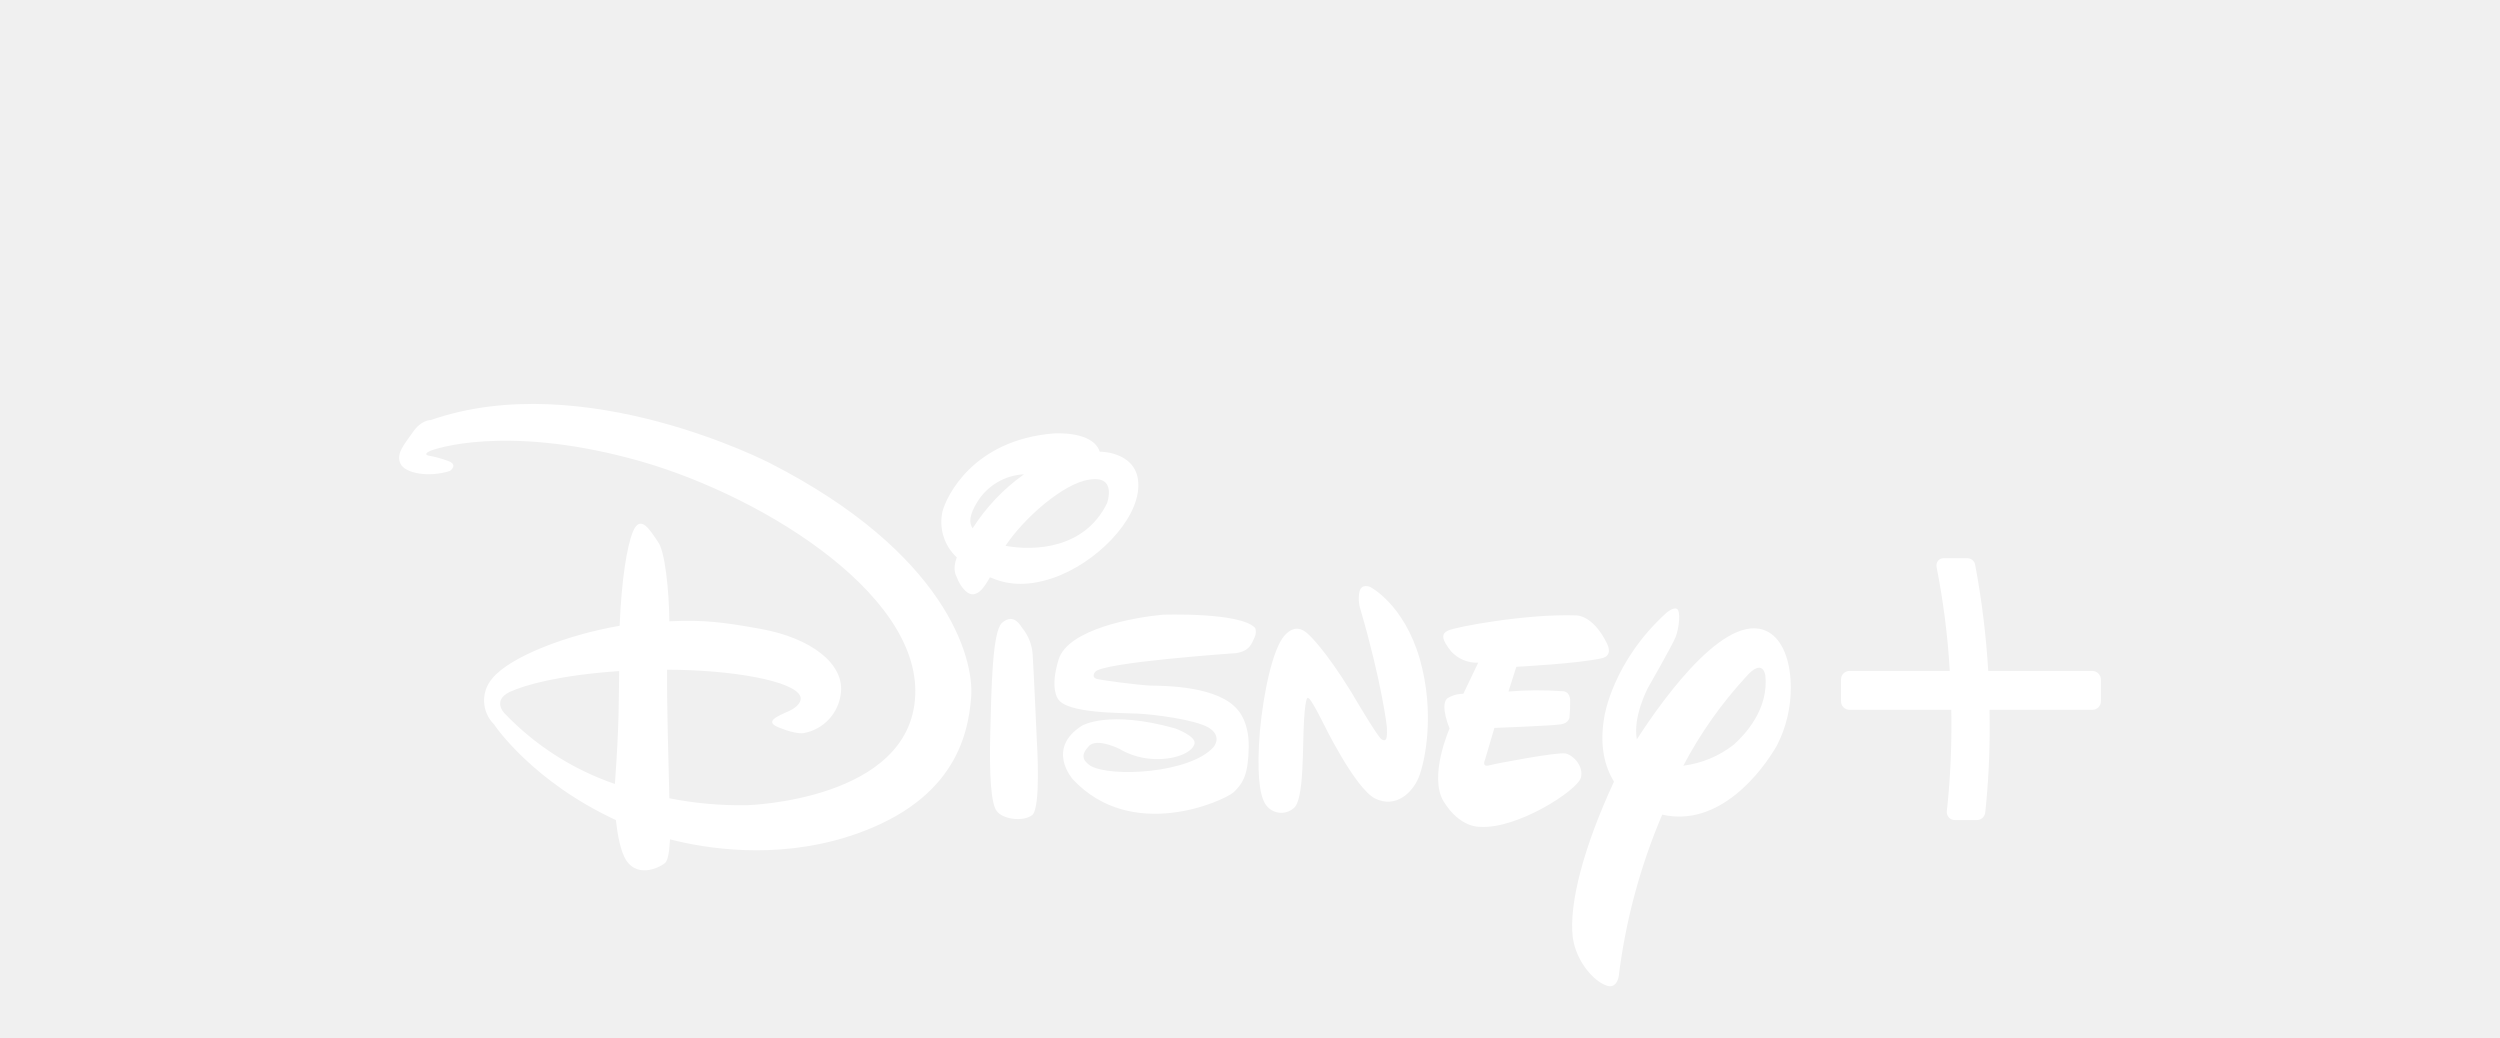
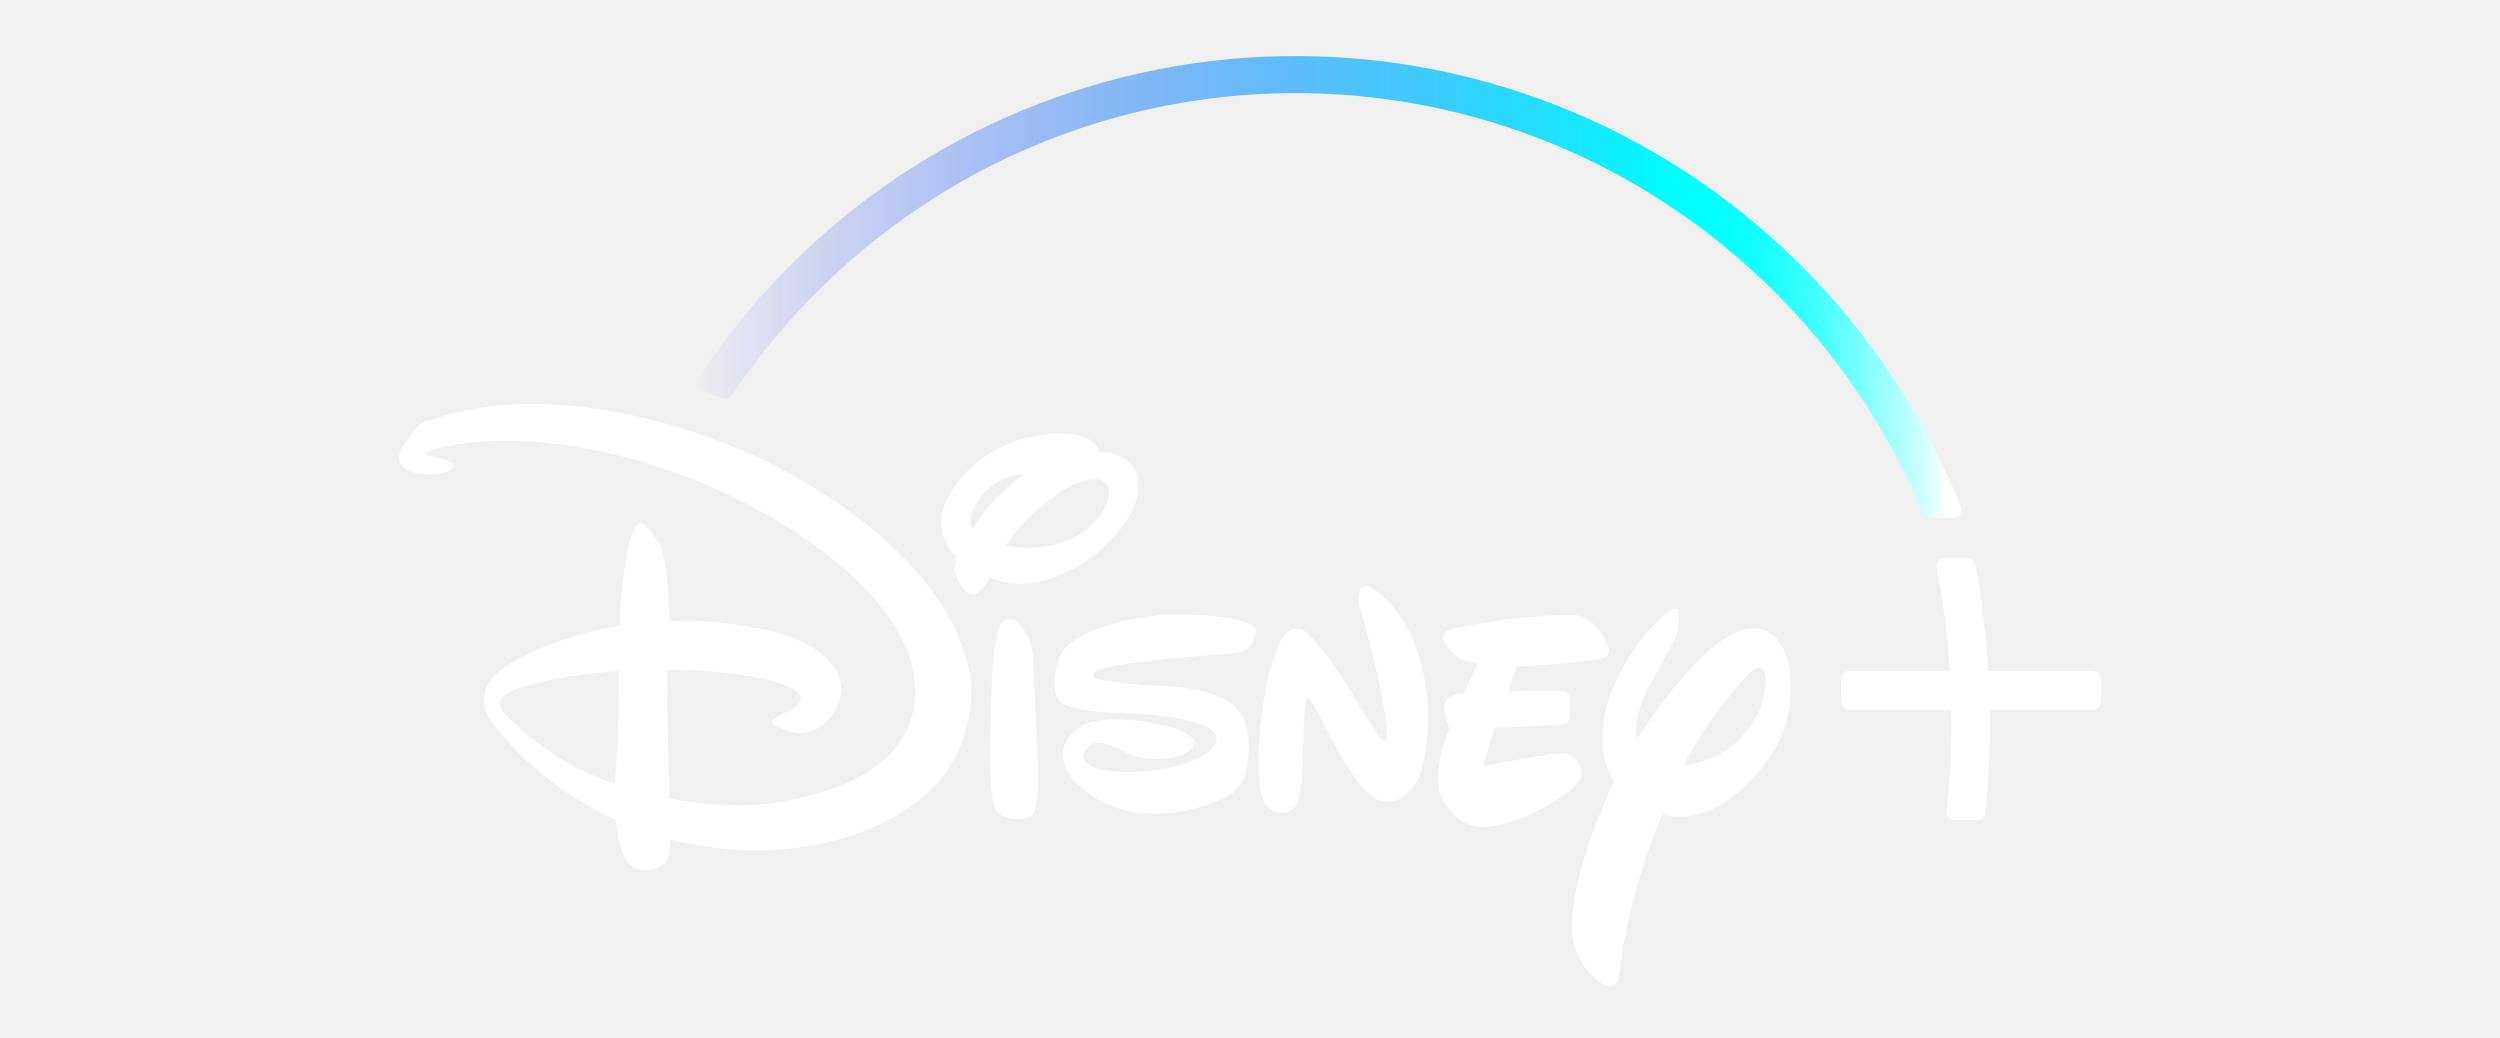
<svg xmlns="http://www.w3.org/2000/svg" width="530" height="220" viewBox="0 0 530 220">
  <defs>
    <clipPath id="clip-path">
      <rect id="Rectangle_48" data-name="Rectangle 48" width="530" height="220" transform="translate(693 430)" fill="#fff" />
    </clipPath>
-     <radialGradient id="radial-gradient" cx="0.983" cy="0.998" r="2.714" gradientTransform="matrix(0.362, 0, 0, -1, -0.205, 7.934)" gradientUnits="objectBoundingBox">
+     <linearGradient id="linear-gradient" x1="1" y1="1" x2="-0.012" y2="1" gradientUnits="objectBoundingBox">
      <stop offset="0" stop-color="#fff" />
      <stop offset="0.01" stop-color="#fff" />
      <stop offset="0.03" stop-color="#cbffff" />
-       <stop offset="0.06" stop-color="#96ffff" />
-       <stop offset="0.08" stop-color="#68ffff" />
      <stop offset="0.11" stop-color="#43ffff" />
-       <stop offset="0.14" stop-color="#25ffff" />
      <stop offset="0.16" stop-color="#1ff" />
      <stop offset="0.19" stop-color="#04ffff" />
      <stop offset="0.22" stop-color="aqua" />
      <stop offset="1" stop-color="blue" stop-opacity="0" />
-     </radialGradient>
+     </linearGradient>
  </defs>
  <g id="disneyplus" transform="translate(-693 -430)" clip-path="url(#clip-path)">
    <g id="Group_43" data-name="Group 43" transform="translate(777.609 441.879)">
      <g id="Disney-Plus" transform="translate(0)">
        <g id="Group_44" data-name="Group 44">
          <path id="Path_39" data-name="Path 39" d="M288.445,438.748c-4.994,1.153-18.136,1.817-18.136,1.817l-1.665,5.24a74.517,74.517,0,0,1,11.339-.07s1.56-.175,1.734,1.782a30.369,30.369,0,0,1-.139,3.773s-.1,1.188-1.769,1.467c-1.8.314-14.148.768-14.148.768l-2.011,6.813s-.729,1.572.936,1.118c1.56-.419,14.495-2.865,16.194-2.515,1.8.454,3.814,2.865,3.225,5.1-.694,2.725-13.593,11.04-21.464,10.447,0,0-4.127.279-7.629-5.346-3.259-5.346,1.249-15.512,1.249-15.512s-2.047-4.752-.555-6.324a6.259,6.259,0,0,1,3.467-1.013l3.156-6.6a7.363,7.363,0,0,1-5.756-2.411c-2.012-2.551-2.15-3.7-.624-4.4,1.629-.8,16.644-3.564,26.978-3.214,0,0,3.607-.349,6.693,5.939C289.485,435.6,291.011,438.154,288.445,438.748Zm-38.872,25.365c-1.318,3.145-4.82,6.5-9.155,4.4-4.3-2.1-11.131-16.176-11.131-16.176s-2.6-5.241-3.086-5.136c0,0-.555-1.013-.9,4.716s.07,16.875-2.184,18.622a4.01,4.01,0,0,1-6.1-1.013c-1.213-2.027-1.734-6.848-1.075-15.3.8-8.455,2.74-17.469,5.236-20.3,2.5-2.795,4.508-.768,5.271-.034,0,0,3.329,3.04,8.843,11.983l.971,1.642s4.993,8.455,5.513,8.42c0,0,.416.385.763.105.52-.14.312-2.865.312-2.865s-1.04-9.189-5.583-24.771a7.265,7.265,0,0,1-.208-3.774c.451-1.851,2.289-.978,2.289-.978s7.074,3.564,10.472,15.163C253.179,450.522,250.891,460.968,249.573,464.113Zm-34.746-29.8c-.589,1.188-.936,2.9-3.918,3.354,0,0-28.539,1.957-29.891,3.983,0,0-1.006,1.188.555,1.538,1.56.314,8.01,1.187,11.131,1.362,3.329.035,14.564.14,18.586,5.206,0,0,2.393,2.411,2.289,7.861-.1,5.59-1.075,7.547-3.225,9.573-2.254,1.887-21.6,10.621-34.087-2.795,0,0-5.756-6.464,1.976-11.355,0,0,5.583-3.388,19.765.594,0,0,4.3,1.572,4.092,3.144-.243,1.677-3.537,3.459-8.322,3.354a15.745,15.745,0,0,1-7.386-2.026c.624.244-4.993-2.725-6.727-.7-1.734,1.852-1.318,3.005.381,4.158,4.335,2.481,21.083,1.607,26.077-3.983,0,0,1.976-2.271-1.041-4.122-3.017-1.747-11.651-2.8-15.015-2.97-3.225-.175-15.223.035-16.956-3.179,0,0-1.734-2.166.173-8.315,2.011-6.429,15.985-8.909,22.019-9.468,0,0,16.61-.594,19.662,2.83A2.644,2.644,0,0,1,214.827,434.311Zm-47.16,37.7c-2.012,1.5-6.277.839-7.49-.838-1.214-1.5-1.63-7.477-1.387-16.841.242-9.468.451-21.207,2.462-23.059,2.15-1.886,3.467-.245,4.3,1.048a9.793,9.793,0,0,1,2.219,5.625c.208,2.97.9,18.552.9,18.552S169.575,470.541,167.667,472.009ZM172,421.768c-5.861,1.957-9.883,1.293-13.281-.175-1.491,2.621-2.358,3.424-3.5,3.6-1.665.175-3.155-2.516-3.433-3.389-.277-.664-1.075-1.782-.1-4.437a10.218,10.218,0,0,1-3.017-9.783c.832-3.144,6.45-15.093,23.545-16.491,0,0,8.357-.629,9.779,3.878h.242s8.115.035,7.941,7.3C190.068,409.575,181.156,418.658,172,421.768Zm-15.951-16.176c-1.734,2.795-1.8,4.472-1.006,5.625a41.264,41.264,0,0,1,10.889-11.46A12.351,12.351,0,0,0,156.051,405.592Zm23.615-4.682c-5.375.8-13.7,8.071-17.651,14.01,6.068,1.118,16.784.7,21.534-9.049C183.514,405.871,185.8,399.827,179.666,400.91ZM325.583,457.2c-3.225,5.659-12.275,17.469-24.343,14.709a126.837,126.837,0,0,0-9.224,34.309s-.417,2.866-2.774,1.852c-2.323-.839-6.207-4.752-6.97-10.167-.832-7.128,2.323-19.181,8.738-32.982-1.872-3.074-3.155-7.476-2.046-13.73,0,0,1.63-11.6,13.177-22.081,0,0,1.387-1.223,2.184-.838.9.384.486,4.158-.242,5.974s-5.895,10.831-5.895,10.831-3.225,6.079-2.324,10.865c6.068-9.4,19.87-28.369,28.435-22.395,2.878,2.061,4.2,6.568,4.2,11.425A26.719,26.719,0,0,1,325.583,457.2Zm-2.5-14.884s-.485-3.739-4.092.385a89.027,89.027,0,0,0-13.281,18.832,21.749,21.749,0,0,0,10.715-4.473C318.682,455.029,323.919,449.579,323.087,442.311Zm-168.354,4.752c-.659,8.455-3.884,22.674-26.735,29.7-15.085,4.577-29.336,2.376-37.1.384-.173,3.11-.52,4.438-1.005,4.961-.659.664-5.583,3.529-8.288-.524-1.214-1.922-1.838-5.416-2.185-8.525-17.477-8.106-25.521-19.775-25.833-20.3a7.118,7.118,0,0,1-.382-9.712c3.745-4.647,15.986-9.293,27.012-11.181.382-9.5,1.491-16.665,2.809-19.95,1.6-3.808,3.606-.384,5.34,2.2,1.457,1.922,2.324,10.2,2.393,16.8,7.213-.35,11.478.175,19.523,1.642,10.472,1.922,17.477,7.3,16.852,13.416a9.672,9.672,0,0,1-8.01,8.665c-2.184.175-5.583-1.4-5.583-1.4-2.323-1.118-.173-2.1,2.636-3.319,3.052-1.5,2.358-3.04,2.358-3.04-1.144-3.354-14.737-5.7-28.261-5.7-.069,7.512.312,19.985.485,27.252a77.015,77.015,0,0,0,16.541,1.467s34.537-.978,35.577-23.2c1.075-22.256-34.434-43.6-60.683-50.381-26.215-6.917-41.056-2.1-42.339-1.432-1.388.7-.1.909-.1.909a24.586,24.586,0,0,1,3.884,1.048c2.6.839.589,2.2.589,2.2-4.473,1.432-9.5.524-10.472-1.538s.659-3.913,2.531-6.568c1.872-2.8,3.919-2.69,3.919-2.69,32.422-11.32,71.918,9.154,71.918,9.154C149.115,416.318,155.427,438.468,154.733,447.063ZM56.877,445.91c-3.676,1.817-1.144,4.437-1.144,4.437a58.509,58.509,0,0,0,23.476,15.058c.936-12.892.8-17.434.9-23.933C67.487,442.346,60.205,444.373,56.877,445.91Z" transform="translate(-33.458 -311.084)" fill="#fff" />
          <path id="Path_40" data-name="Path 40" d="M536.223,458.079v4.612a1.8,1.8,0,0,1-1.8,1.816H512.609c0,1.153.034,2.167.034,3.11a168.935,168.935,0,0,1-.936,18.622,1.8,1.8,0,0,1-1.769,1.642h-4.716A1.681,1.681,0,0,1,503.558,486a165.644,165.644,0,0,0,.971-18.378c0-.978,0-1.992-.035-3.11H482.926a1.8,1.8,0,0,1-1.8-1.816v-4.612a1.8,1.8,0,0,1,1.8-1.816h21.256a162.114,162.114,0,0,0-2.809-22.081,1.615,1.615,0,0,1,.312-1.258,1.46,1.46,0,0,1,1.144-.559h5.1a1.67,1.67,0,0,1,1.63,1.363,178.5,178.5,0,0,1,2.774,22.535h22.089A1.842,1.842,0,0,1,536.223,458.079Z" transform="translate(-175.439 -325.909)" fill="#fff" />
          <g id="Group_43-2" data-name="Group 43" transform="translate(63.134)">
            <path id="Path_41" data-name="Path 41" d="M134.614,381.227h-.035m-.242.035c-.1,0-.208-.035-.312-.035a.949.949,0,0,0,.312.035h0Zm0,0c-.1,0-.208-.035-.312-.035a.949.949,0,0,0,.312.035h0Z" transform="translate(-128.488 -309.954)" fill="none" />
-             <path id="Path_42" data-name="Path 42" d="M393.884,373.222a153.139,153.139,0,0,0-55.066-68.828,151.48,151.48,0,0,0-212.6,41.576,1.8,1.8,0,0,0-.208,1.572,1.7,1.7,0,0,0,1.11,1.118l3.953,1.363a2.588,2.588,0,0,0,.694.1,2.279,2.279,0,0,0,1.838-.978,145.579,145.579,0,0,1,50.766-46.223A143.271,143.271,0,0,1,333.443,310.3,145.223,145.223,0,0,1,385.7,374.2a2.081,2.081,0,0,0,1.907,1.293h4.716a1.584,1.584,0,0,0,1.353-.733A1.541,1.541,0,0,0,393.884,373.222ZM131.765,348.939a1.022,1.022,0,0,1-.312-.069,1.022,1.022,0,0,0,.312.069h0Zm254.871,25.924a1.426,1.426,0,0,0,.312.175C386.844,374.968,386.74,374.933,386.636,374.864Z" transform="translate(-125.916 -277.631)" fill="url(#radial-gradient)" />
+             <path id="Path_42" data-name="Path 42" d="M393.884,373.222a153.139,153.139,0,0,0-55.066-68.828,151.48,151.48,0,0,0-212.6,41.576,1.8,1.8,0,0,0-.208,1.572,1.7,1.7,0,0,0,1.11,1.118l3.953,1.363a2.588,2.588,0,0,0,.694.1,2.279,2.279,0,0,0,1.838-.978,145.579,145.579,0,0,1,50.766-46.223A143.271,143.271,0,0,1,333.443,310.3,145.223,145.223,0,0,1,385.7,374.2a2.081,2.081,0,0,0,1.907,1.293h4.716a1.584,1.584,0,0,0,1.353-.733A1.541,1.541,0,0,0,393.884,373.222ZM131.765,348.939a1.022,1.022,0,0,1-.312-.069,1.022,1.022,0,0,0,.312.069h0Zm254.871,25.924a1.426,1.426,0,0,0,.312.175C386.844,374.968,386.74,374.933,386.636,374.864Z" transform="translate(-125.916 -277.631)" fill="url(#linear-gradient)" />
          </g>
        </g>
      </g>
    </g>
  </g>
</svg>
